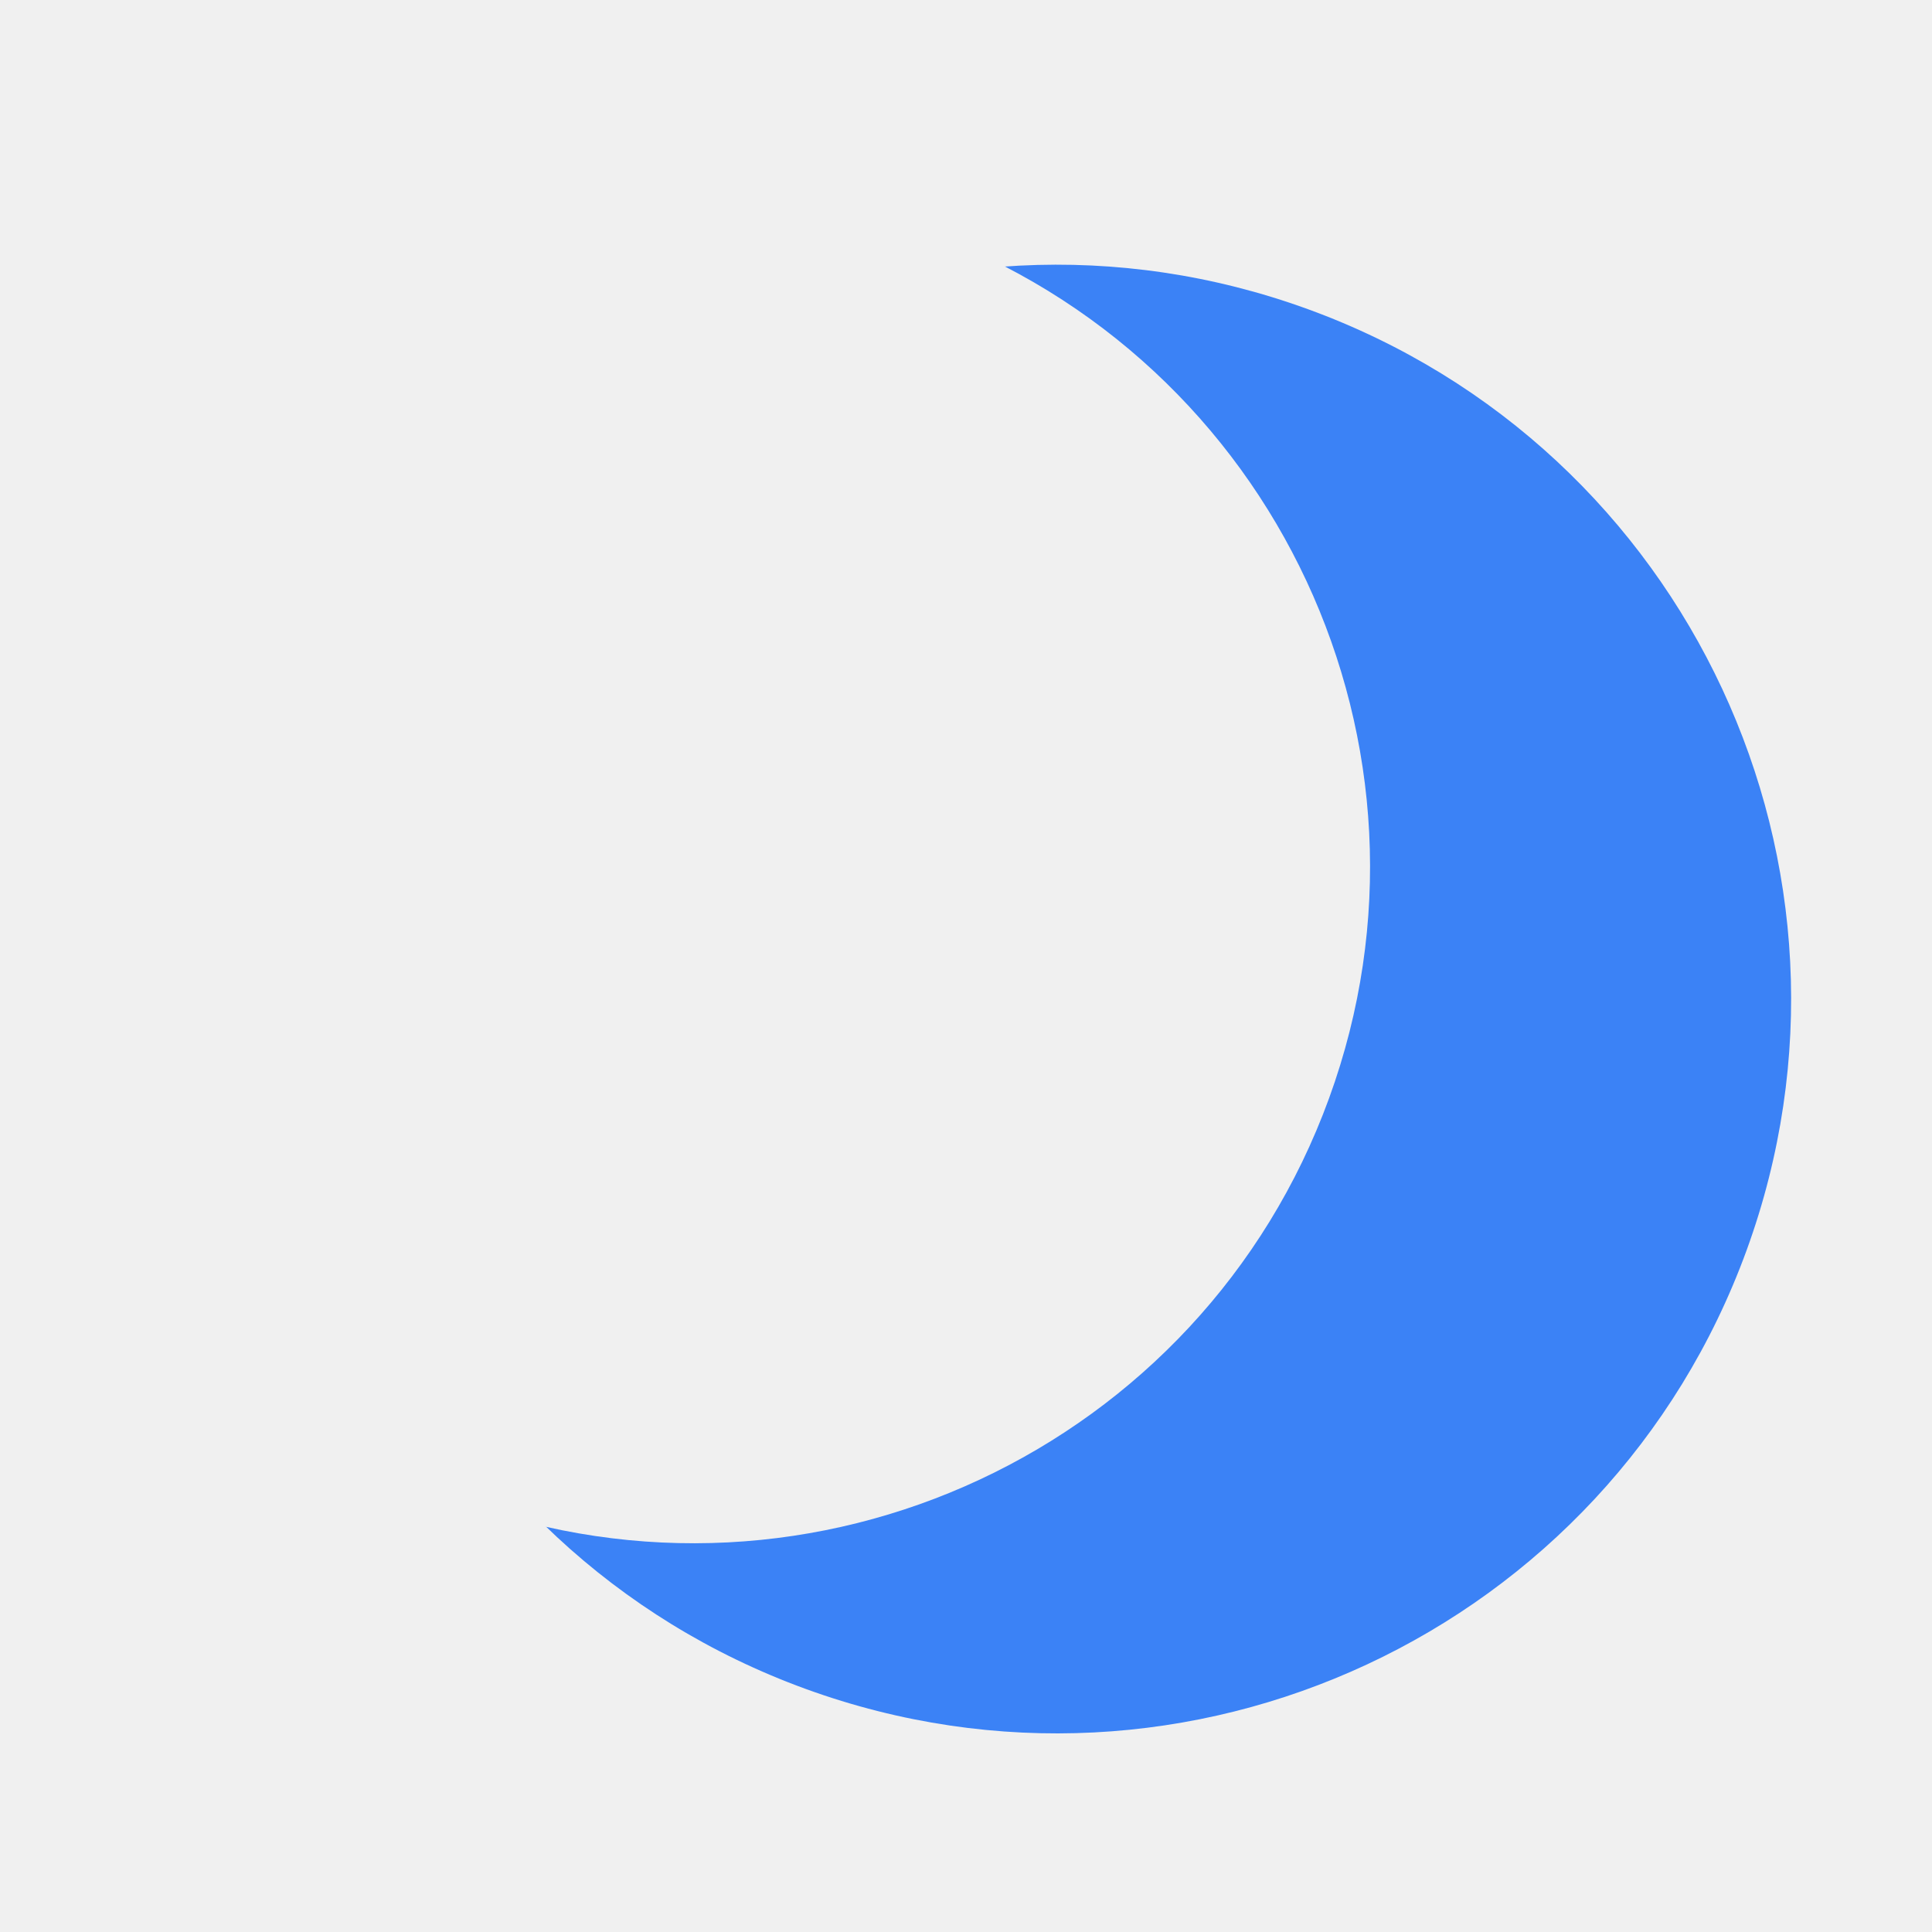
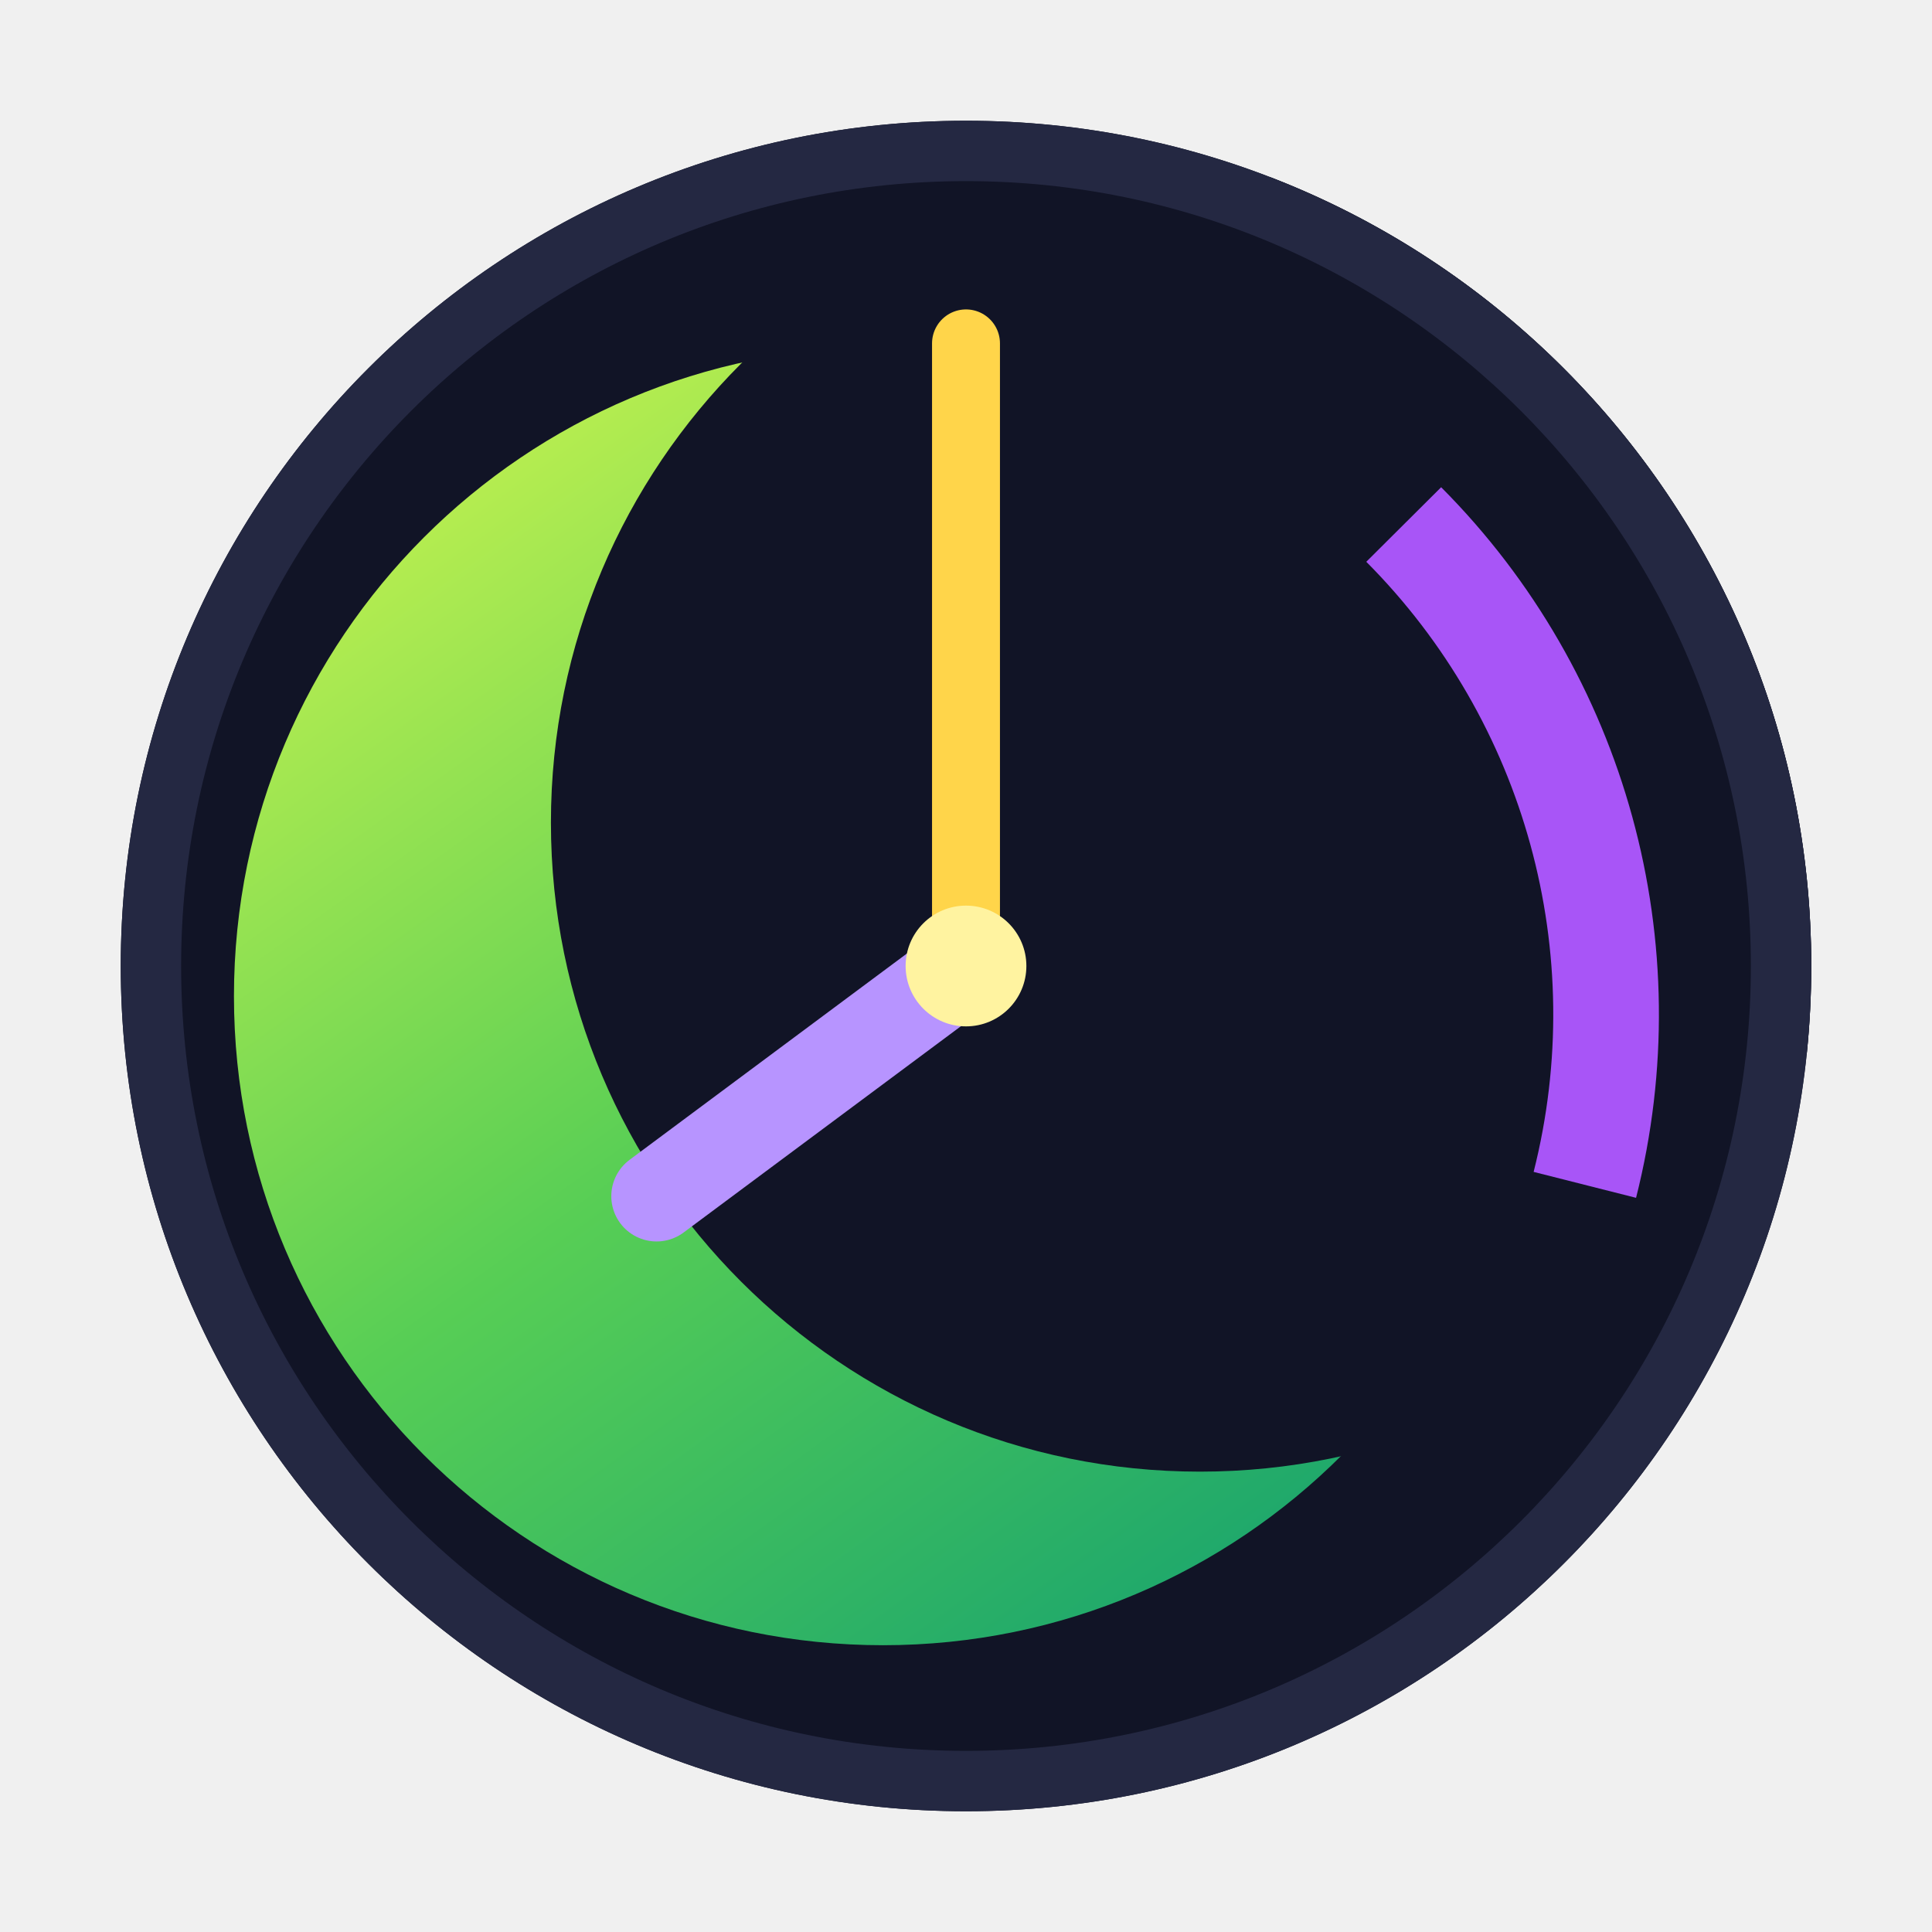
- <svg xmlns="http://www.w3.org/2000/svg" viewBox="0 0 100 100">
+ <svg xmlns="http://www.w3.org/2000/svg" viewBox="0 0 512 512" role="img" aria-labelledby="title desc">
  <defs>
-     <mask id="crescent">
-       <rect width="100" height="100" fill="white" />
-       <circle cx="35" cy="50" r="35" fill="black" />
-     </mask>
+     <linearGradient id="moon" x1="104" y1="100" x2="326" y2="410" gradientUnits="userSpaceOnUse">
+       <stop offset="0" stop-color="#c8f34f" />
+       <stop offset=".55" stop-color="#57ce55" />
+       <stop offset="1" stop-color="#20a96b" />
+     </linearGradient>
+     <clipPath id="badge">
+       <circle cx="256" cy="256" r="224" />
+     </clipPath>
  </defs>
-   <g transform="rotate(20 50 50)">
-     <circle cx="55" cy="50" r="38" fill="#3b82f6" mask="url(#crescent)" />
+   <g clip-path="url(#badge)">
+     <circle cx="256" cy="256" r="224" fill="#111426" />
+     <circle cx="234" cy="264" r="172" fill="url(#moon)" />
+     <circle cx="318" cy="218" r="172" fill="#111426" />
+     <path d="M372 139 A184 184 0 0 1 420 314" fill="none" stroke="#a855f7" stroke-width="28" stroke-linecap="butt" />
+     <path d="M256 256 L174 317" fill="none" stroke="#b794ff" stroke-width="24" stroke-linecap="round" />
+     <path d="M256 256 L256 91" fill="none" stroke="#ffd54a" stroke-width="18" stroke-linecap="round" />
+     <circle cx="256" cy="256" r="16" fill="#fff3a0" />
  </g>
+   <circle cx="256" cy="256" r="216" fill="none" stroke="#242842" stroke-width="16" />
</svg>
